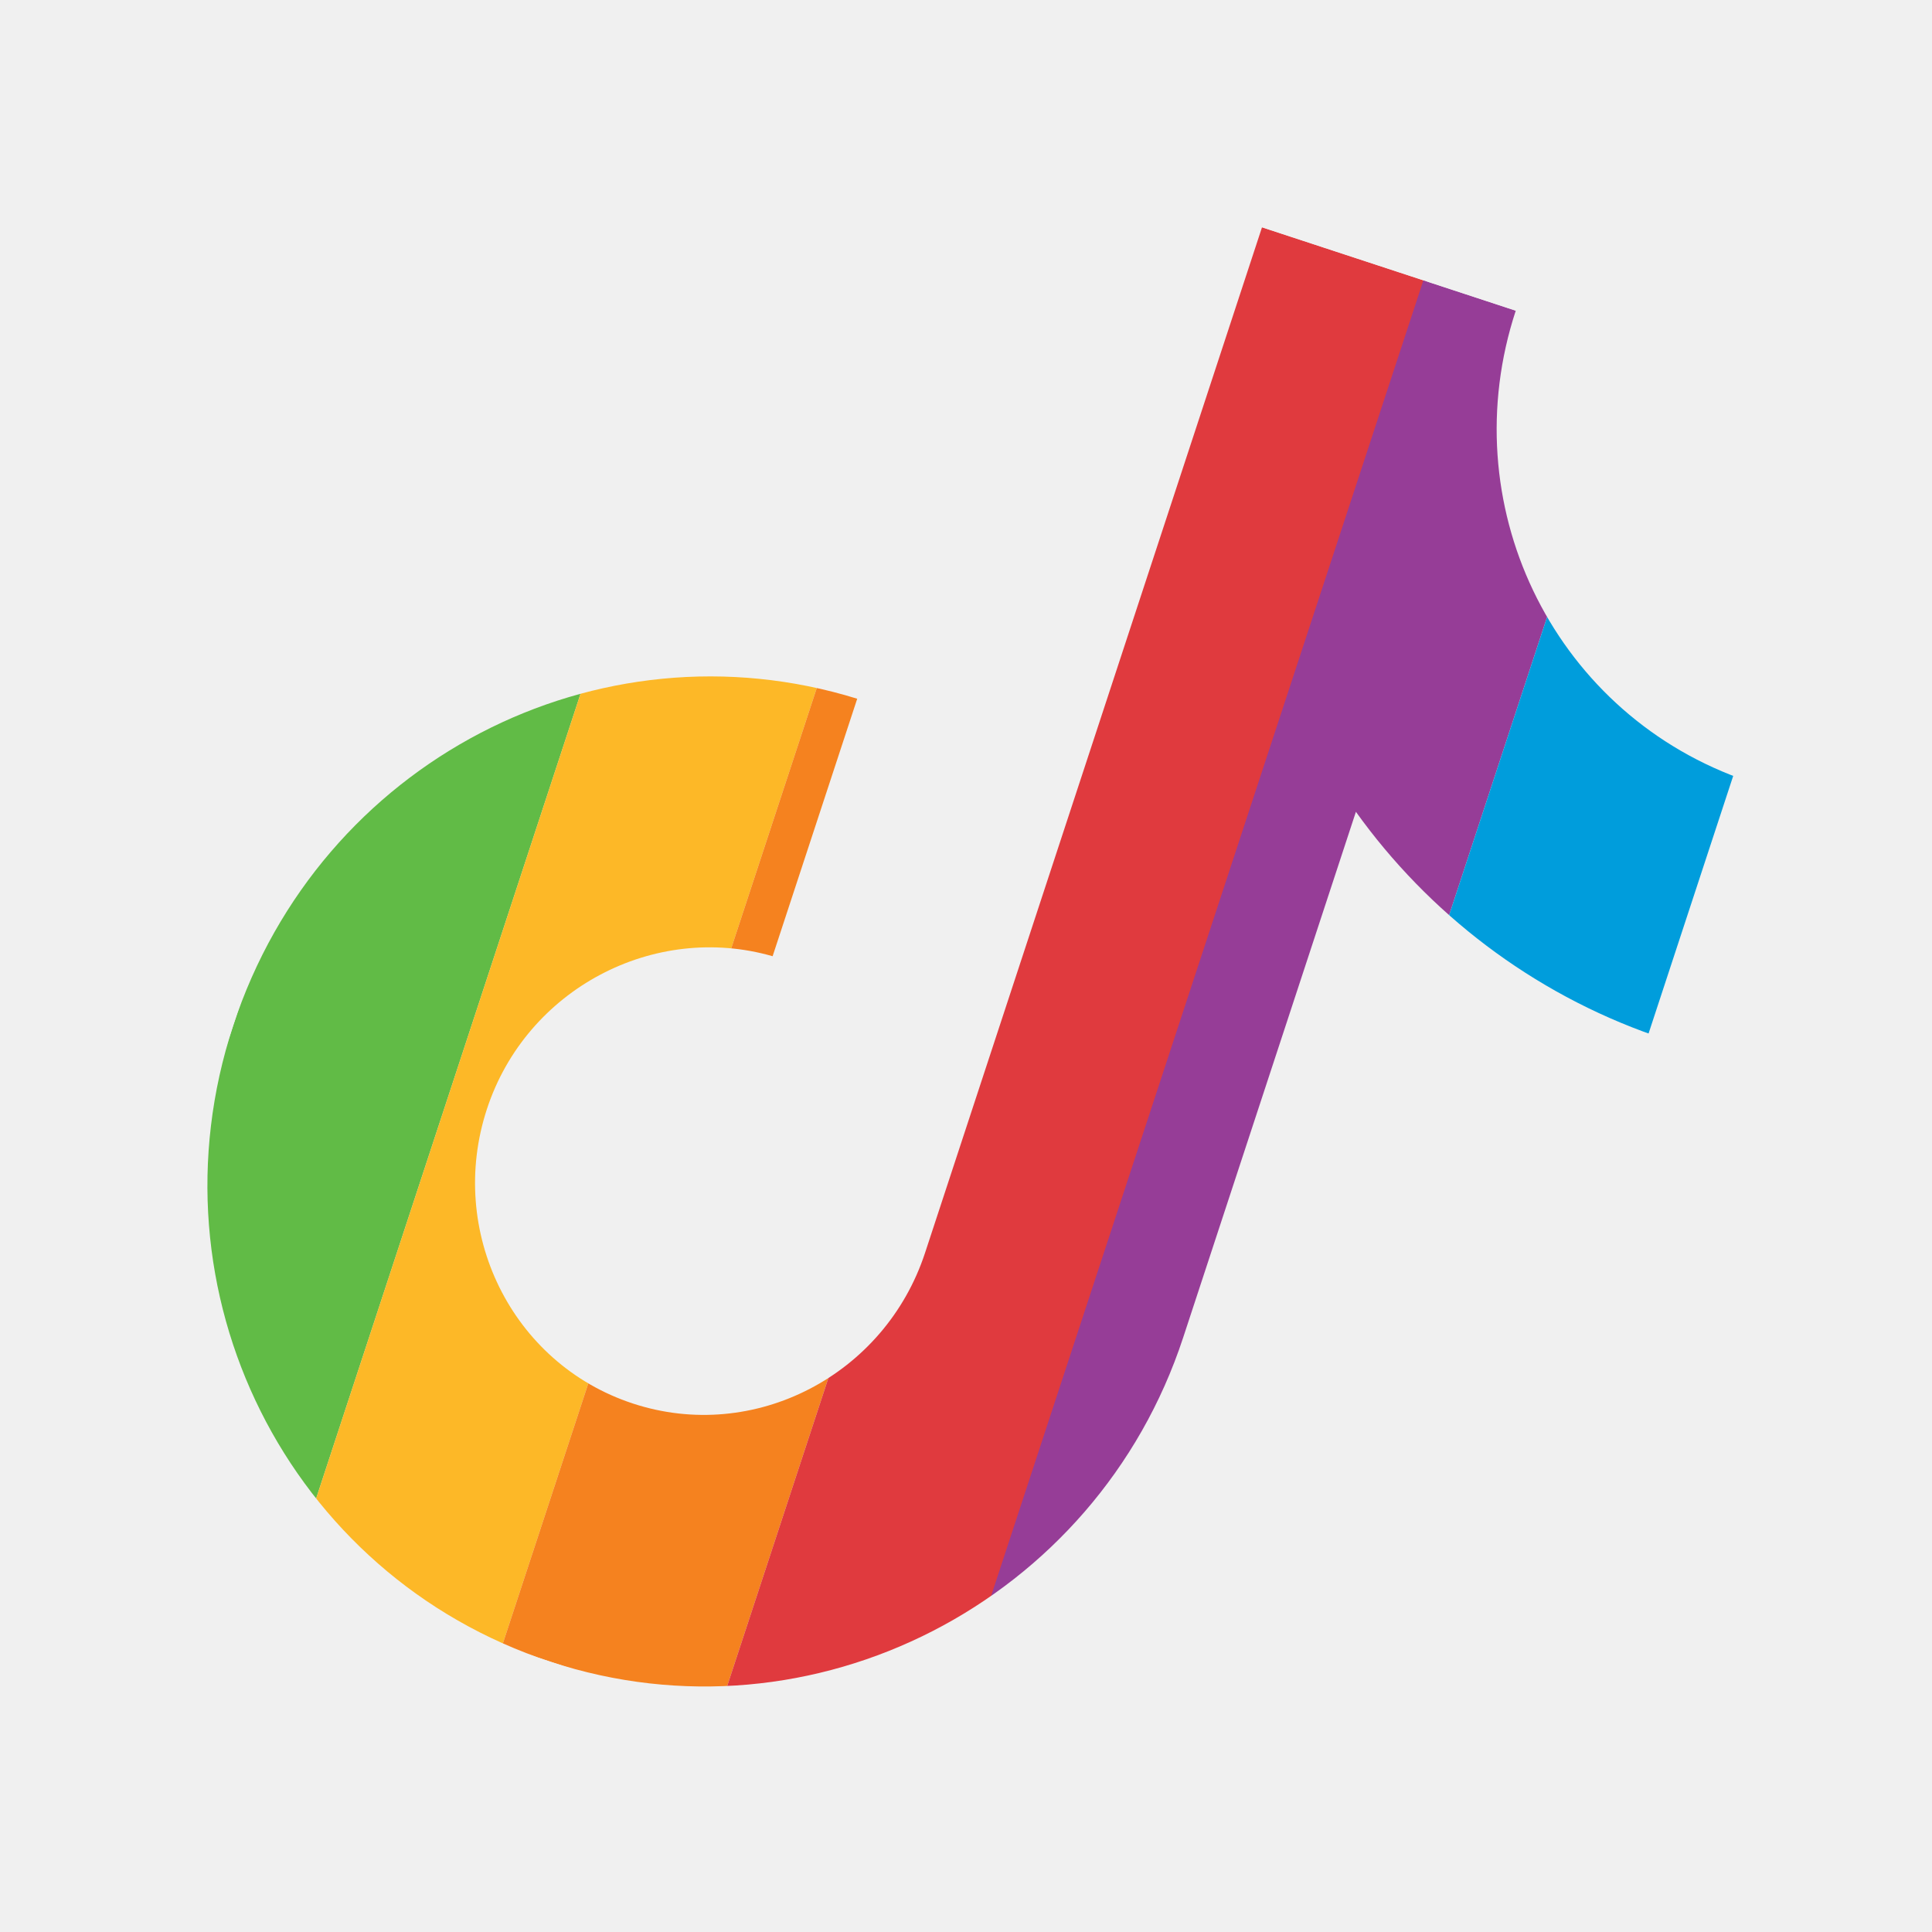
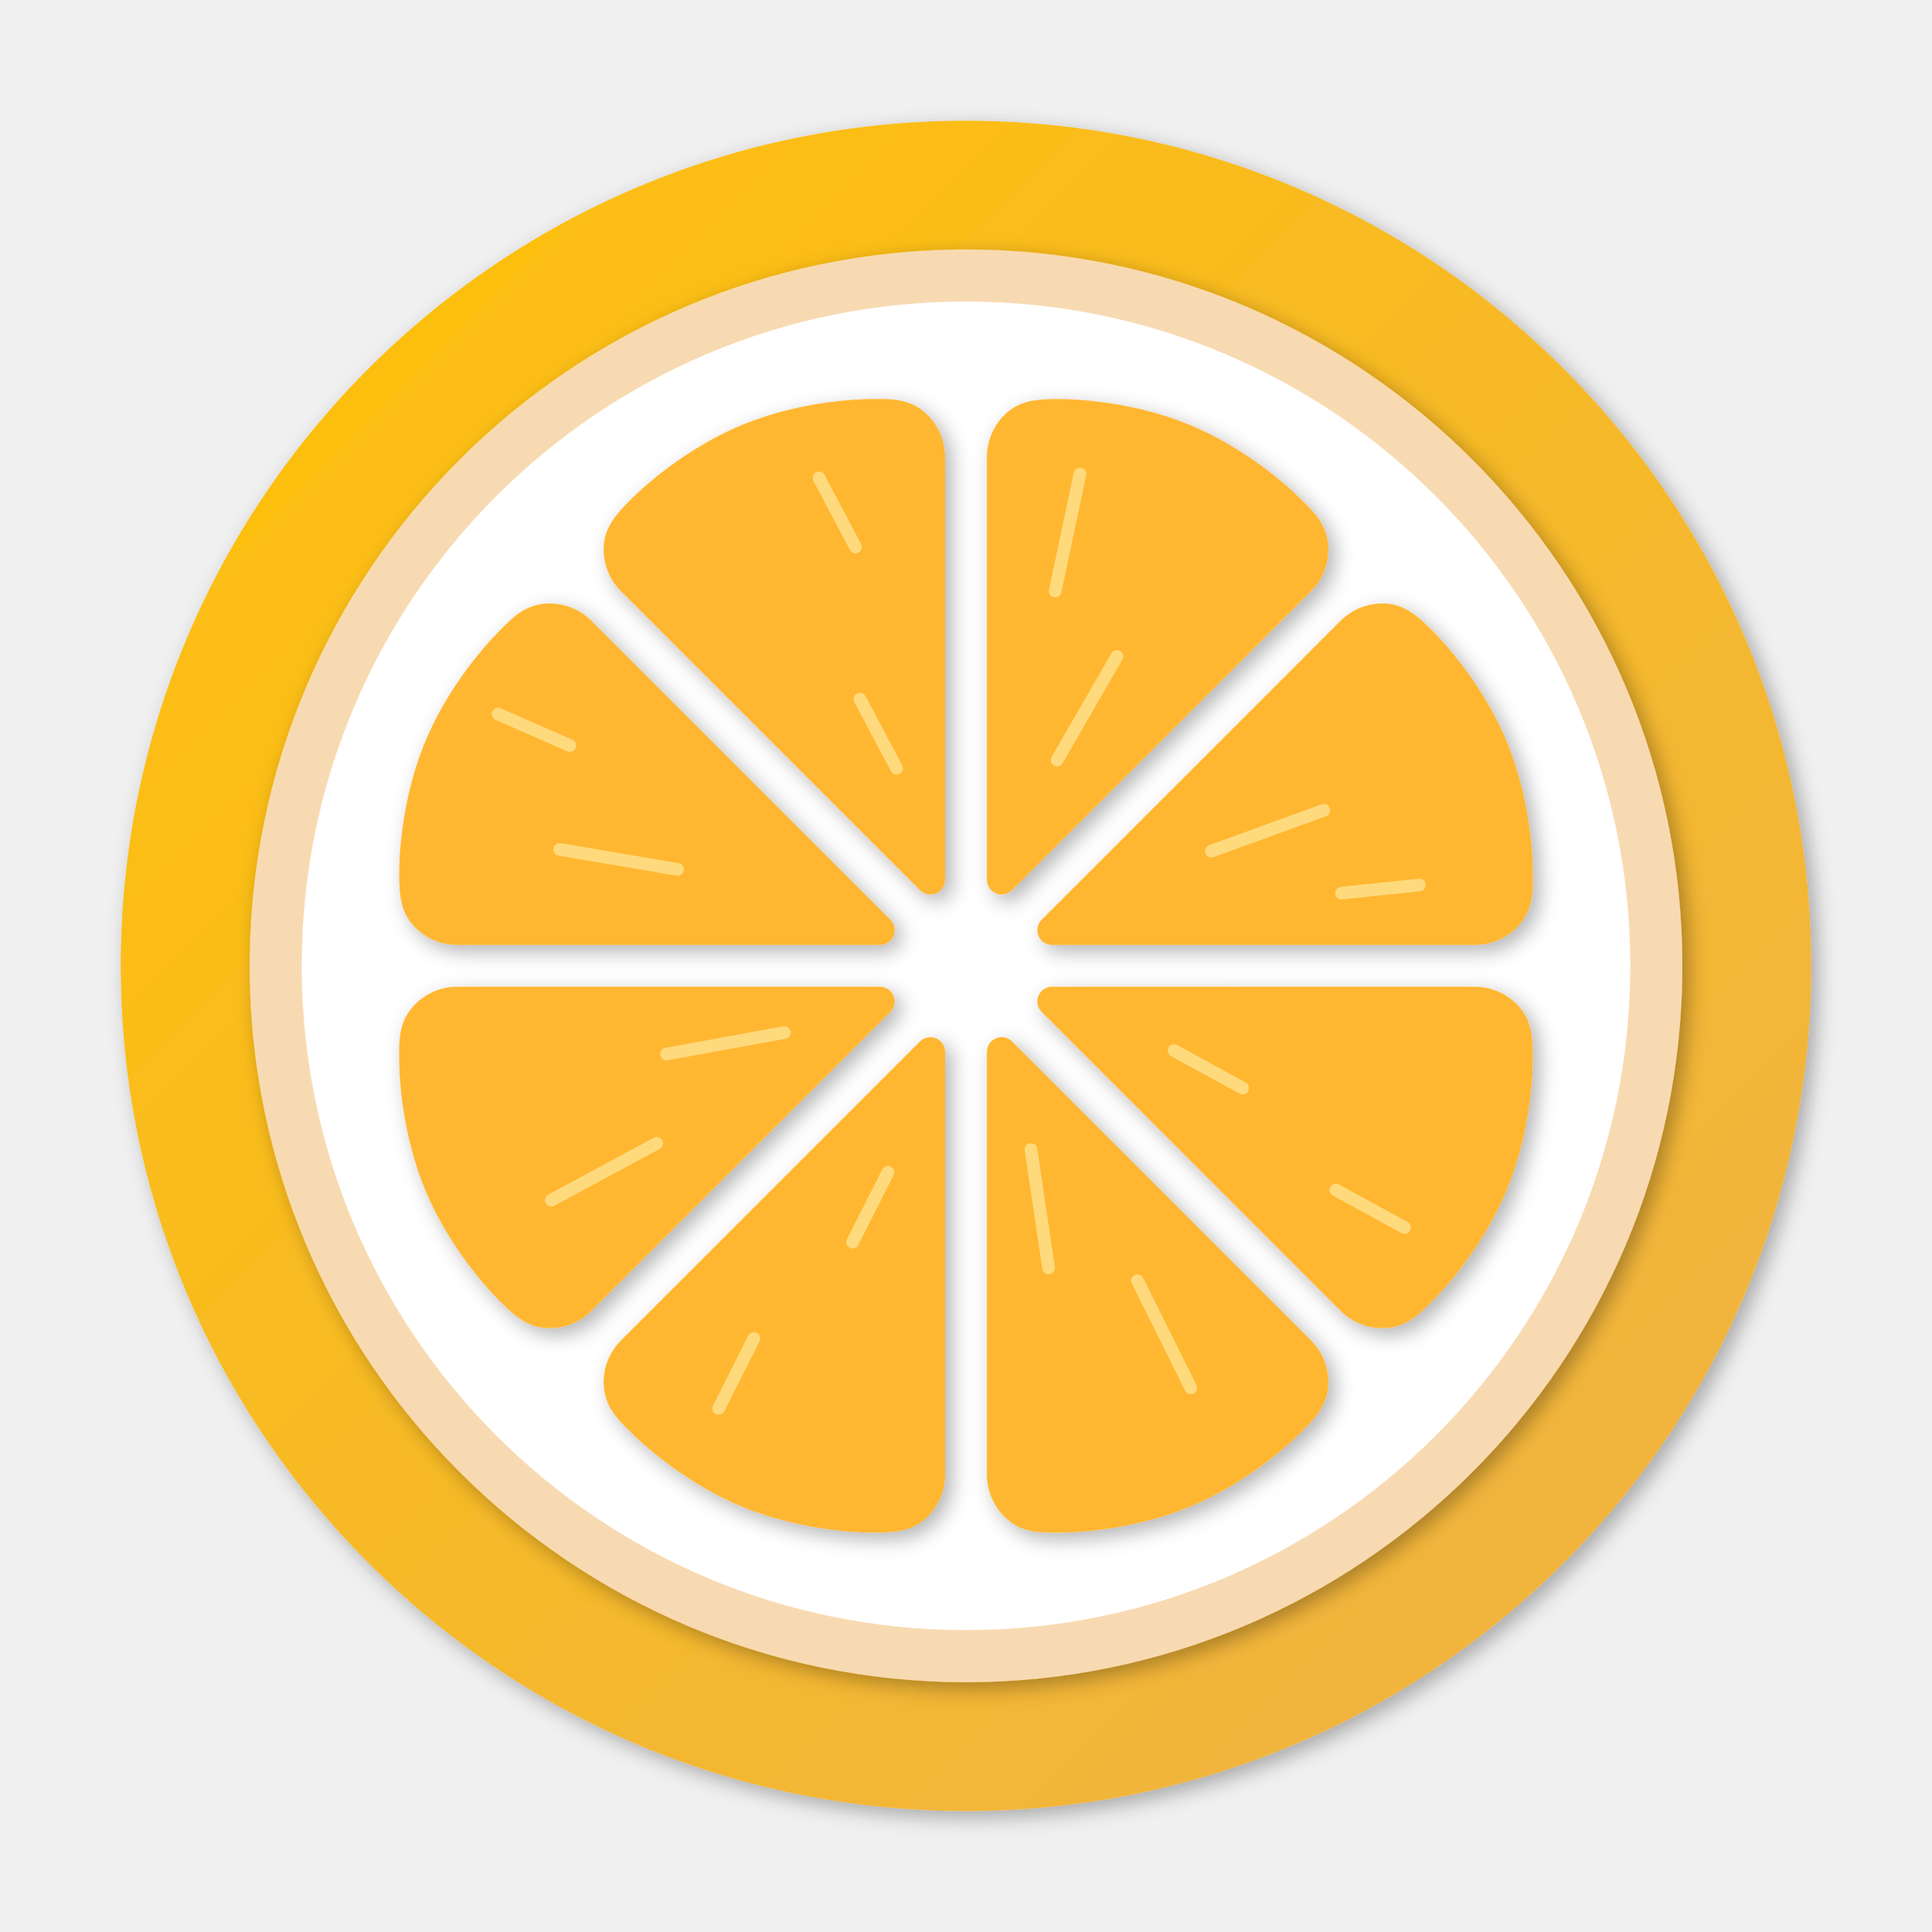
- <svg xmlns="http://www.w3.org/2000/svg" width="512" height="512" viewBox="0 0 512 512" fill="none">
-   <mask id="mask0_185_16" style="mask-type:alpha" maskUnits="userSpaceOnUse" x="54" y="60" width="407" height="387">
-     <path d="M401.69 82.333L334.444 60.239L245.144 332.032C234.504 364.416 199.901 382.519 167.715 371.945C135.529 361.37 118.405 326.271 129.046 293.886C139.495 262.082 173.334 244.367 204.751 253.408L227.171 185.171C158.396 163.855 84.79 201.821 61.8 271.792C38.62 342.344 76.325 417.521 145.87 440.371C215.414 463.22 290.549 424.476 313.539 354.503L359.329 215.137C378.538 241.952 405.964 263.136 438.535 274.479L460.955 206.241C410.948 187.889 384.97 133.222 401.69 82.333Z" fill="white" />
-   </mask>
-   <g mask="url(#mask0_185_16)">
-     <rect x="151.1" width="60" height="420" transform="rotate(18.1883 151.1 0)" fill="#61BB46" />
-     <rect x="208.102" y="18.729" width="59" height="420" transform="rotate(18.1883 208.102 18.7285)" fill="#FDB827" />
-     <rect x="264.154" y="37.145" width="60" height="420" transform="rotate(18.1883 264.154 37.1445)" fill="#F5821F" />
-     <rect x="321.156" y="55.873" width="60" height="420" transform="rotate(18.1883 321.156 55.873)" fill="#E03A3E" />
-     <rect x="377.208" y="74.29" width="59" height="420" transform="rotate(18.1883 377.208 74.29)" fill="#963D97" />
-     <rect x="433.26" y="92.706" width="60" height="420" transform="rotate(18.1883 433.26 92.7061)" fill="#009DDC" />
+ <svg xmlns="http://www.w3.org/2000/svg" height="512px" width="512px" version="1.1" id="_x34_" viewBox="0 0 512 512" xml:space="preserve" fill="#000000" transform="matrix(1, 0, 0, 1, 0, 0)">
+   <g transform="translate(32, 32) scale(0.875)">
+     <defs>
+       <linearGradient id="outerGradient" x1="0%" y1="0%" x2="100%" y2="100%">
+         <stop offset="0%" style="stop-color:#FFC107;stop-opacity:1" />
+         <stop offset="100%" style="stop-color:#EEB248;stop-opacity:1" />
+       </linearGradient>
+       <filter id="shadow" x="-20%" y="-20%" width="140%" height="140%">
+         <feGaussianBlur in="SourceAlpha" stdDeviation="3" />
+         <feOffset dx="2" dy="2" result="offsetblur" />
+         <feComponentTransfer>
+           <feFuncA type="linear" slope="0.3" />
+         </feComponentTransfer>
+         <feMerge>
+           <feMergeNode />
+           <feMergeNode in="SourceGraphic" />
+         </feMerge>
+       </filter>
+     </defs>
+     <g id="SVGRepo_bgCarrier" stroke-width="0" />
+     <g id="SVGRepo_tracerCarrier" stroke-linecap="round" stroke-linejoin="round" />
+     <g id="SVGRepo_iconCarrier">
+       <g>
+         <g>
+           <path style="fill:url(#outerGradient);filter:url(#shadow);" d="M512,255.964c0,141.118-114.845,255.964-256.037,255.964c-46.451,0-90.116-12.475-127.688-34.197 c-38.967-22.529-71.549-55.112-94.078-94.078C12.475,346.079,0,302.416,0,255.964C0,114.773,114.845,0,255.963,0 c59.148,0,113.673,20.107,157.042,53.864C429.81,67,445,82.117,458.063,98.922C491.893,142.292,512,196.816,512,255.964z">
+           </path>
+           <path style="fill:#F8DAB2;filter:url(#shadow);" d="M255.993,472.906c-119.622,0-216.945-97.327-216.945-216.956 c0-119.629,97.323-216.956,216.945-216.956c119.636,0,216.956,97.327,216.956,216.956 C472.949,375.579,375.629,472.906,255.993,472.906z">
+           </path>
+           <path style="fill:#FFFFFF;" d="M457.197,255.95c0,111.115-90.075,201.193-201.204,201.193 c-111.109,0-201.183-90.078-201.183-201.193S144.884,54.756,255.993,54.756C367.122,54.756,457.197,144.835,457.197,255.95z">
+           </path>
+           <g>
+             <g>
+               <path style="fill:#FFB730;filter:url(#shadow);" d="M151.492,369.409c-3.776,3.776-5.662,9.04-5.145,14.358c0.509,5.314,3.504,9.03,7.804,13.104 c0,0,13.867,14.533,34.005,22.875c20.138,8.342,40.218,7.865,40.218,7.865c5.561,0.011,10.663-0.343,14.784-3.74 c4.128-3.397,6.514-8.453,6.514-13.795l-0.007-128.053c0-1.81-1.082-3.436-2.752-4.128c-1.67-0.688-3.591-0.308-4.866,0.967 L151.492,369.409z">
+               </path>
+               <path style="fill:#FFB730;filter:url(#shadow);" d="M360.508,142.488c3.776-3.776,5.661-9.036,5.16-14.354c-0.523-5.314-3.512-9.03-7.819-13.104 c0,0-13.859-14.537-33.997-22.875c-20.137-8.345-40.225-7.865-40.225-7.865c-5.561-0.011-10.663,0.343-14.785,3.74 c-4.121,3.397-6.507,8.453-6.507,13.796v128.053c0,1.806,1.09,3.437,2.759,4.128c1.663,0.688,3.583,0.308,4.866-0.967 L360.508,142.488z">
+               </path>
+             </g>
+             <g>
+               <path style="fill:#FFB730;filter:url(#shadow);" d="M101.875,262.281c-5.346,0-10.398,2.383-13.792,6.508c-3.401,4.124-3.906,8.865-3.748,14.795 c0,0-0.481,20.076,7.862,40.214c8.345,20.134,22.889,33.997,22.889,33.997c3.924,3.938,7.776,7.295,13.097,7.811 c5.31,0.516,10.581-1.372,14.35-5.149l90.562-90.551c1.276-1.279,1.656-3.196,0.961-4.87c-0.688-1.666-2.314-2.756-4.128-2.756 H101.875z">
+               </path>
+               <path style="fill:#FFB730;filter:url(#shadow);" d="M410.128,249.619c5.339,0,10.405-2.39,13.788-6.508c3.397-4.132,3.913-8.865,3.748-14.795 c0,0,0.48-20.076-7.862-40.214c-8.349-20.137-22.882-33.994-22.882-33.994c-3.92-3.941-7.783-7.302-13.108-7.815 c-5.31-0.516-10.578,1.372-14.361,5.149l-90.54,90.552c-1.275,1.272-1.663,3.196-0.967,4.87 c0.688,1.666,2.329,2.756,4.128,2.756H410.128z">
+               </path>
+             </g>
+             <g>
+               <path style="fill:#FFB730;filter:url(#shadow);" d="M142.534,151.442c-3.769-3.78-9.04-5.665-14.35-5.149c-5.321,0.512-9.026,3.508-13.097,7.811 c0,0-14.544,13.86-22.889,33.994c-8.342,20.141-7.862,40.217-7.862,40.217c0,5.565,0.347,10.664,3.748,14.795 c3.393,4.118,8.446,6.508,13.792,6.508h128.053c1.813,0,3.44-1.09,4.128-2.759c0.695-1.67,0.316-3.594-0.967-4.866 L142.534,151.442z">
+               </path>
+               <path style="fill:#FFB730;filter:url(#shadow);" d="M369.451,360.458c3.784,3.773,9.051,5.665,14.361,5.149c5.325-0.516,9.037-3.508,13.108-7.815 c0,0,14.533-13.86,22.882-33.997c8.342-20.134,7.862-40.211,7.862-40.211c0.007-5.565-0.351-10.671-3.748-14.795 c-3.383-4.125-8.449-6.511-13.788-6.511l-128.057,0.004c-1.799,0-3.433,1.09-4.128,2.756c-0.696,1.67-0.316,3.591,0.967,4.87 L369.451,360.458z">
+               </path>
+             </g>
+             <g>
+               <path style="fill:#FFB730;filter:url(#shadow);" d="M249.665,101.822c0.007-5.339-2.38-10.395-6.508-13.796c-4.12-3.397-8.85-3.902-14.784-3.74 c0,0-20.08-0.481-40.218,7.858c-20.137,8.345-34.005,22.886-34.005,22.886c-3.934,3.924-7.295,7.783-7.804,13.1 c-0.517,5.321,1.369,10.581,5.145,14.358l90.555,90.544c1.275,1.283,3.196,1.659,4.866,0.971 c1.669-0.688,2.752-2.322,2.752-4.124V101.822z">
+               </path>
+               <path style="fill:#FFB730;filter:url(#shadow);" d="M262.335,410.075c0,5.342,2.386,10.398,6.507,13.795c4.121,3.393,8.865,3.906,14.785,3.74 c0,0,20.087,0.477,40.225-7.865c20.138-8.342,33.997-22.875,33.997-22.875c3.942-3.931,7.296-7.79,7.819-13.108 c0.501-5.314-1.383-10.578-5.16-14.354l-90.548-90.552c-1.283-1.272-3.203-1.659-4.866-0.967 c-1.669,0.691-2.759,2.318-2.759,4.128V410.075z">
+               </path>
+             </g>
+           </g>
+           <g>
+             <path style="fill:#FFDA7D;" d="M168.965,224.875c1.042,0.177,1.743,1.168,1.566,2.209l0,0c-0.177,1.042-1.166,1.745-2.209,1.568 l-35.718-6.087c-1.042-0.177-1.741-1.168-1.566-2.21l0,0c0.179-1.041,1.168-1.743,2.21-1.565L168.965,224.875z">
+             </path>
+             <path style="fill:#FFDA7D;" d="M285.26,194.599c-0.527,0.918-1.698,1.23-2.614,0.705l0,0c-0.916-0.527-1.233-1.701-0.705-2.617 l18.085-31.395c0.527-0.916,1.701-1.23,2.618-0.702l0,0c0.914,0.527,1.228,1.698,0.701,2.614L285.26,194.599z">
+             </path>
+             <path style="fill:#FFDA7D;" d="M284.865,142.868c-0.218,1.038-1.235,1.696-2.268,1.478l0,0c-1.034-0.218-1.698-1.237-1.478-2.27 l7.516-35.445c0.222-1.034,1.239-1.694,2.27-1.476l0,0c1.031,0.22,1.696,1.237,1.474,2.27L284.865,142.868z">
+             </path>
+             <path style="fill:#FFDA7D;" d="M136.817,187.48c0.957,0.455,1.362,1.598,0.91,2.553l0,0c-0.455,0.954-1.598,1.362-2.55,0.909 l-21.7-9.505c-0.957-0.453-1.362-1.598-0.908-2.553l0,0c0.455-0.953,1.595-1.361,2.55-0.908L136.817,187.48z">
+             </path>
+             <path style="fill:#FFDA7D;" d="M236.683,195.251c0.466,0.95,0.075,2.098-0.874,2.563l0,0c-0.949,0.468-2.098,0.075-2.563-0.874 l-11.094-20.934c-0.468-0.949-0.07-2.095,0.878-2.563l0,0c0.949-0.463,2.094-0.075,2.559,0.876L236.683,195.251z">
+             </path>
+             <path style="fill:#FFDA7D;" d="M224.263,128.252c0.466,0.95,0.075,2.098-0.874,2.563l0,0c-0.949,0.468-2.098,0.077-2.561-0.874 l-11.094-20.934c-0.468-0.949-0.073-2.098,0.876-2.565l0,0c0.949-0.463,2.095-0.073,2.561,0.876L224.263,128.252z">
+             </path>
+             <path style="fill:#FFDA7D;" d="M330.985,223.003c-0.995,0.362-2.094-0.152-2.454-1.145l0,0c-0.362-0.993,0.152-2.094,1.147-2.454 l34.054-12.371c0.993-0.362,2.091,0.154,2.454,1.147l0,0c0.357,0.993-0.154,2.094-1.147,2.454L330.985,223.003z">
+             </path>
+             <path style="fill:#FFDA7D;" d="M273.783,311.894c-0.158-1.049,0.562-2.021,1.609-2.178l0,0c1.045-0.156,2.021,0.568,2.178,1.613 l5.339,35.836c0.156,1.046-0.568,2.021-1.614,2.176l0,0c-1.045,0.154-2.018-0.568-2.174-1.61L273.783,311.894z">
+             </path>
+             <path style="fill:#FFDA7D;" d="M306.23,352.18c-0.474-0.946-0.086-2.095,0.856-2.565l0,0c0.946-0.472,2.095-0.088,2.572,0.858 l16.137,32.44c0.47,0.946,0.083,2.098-0.863,2.567l0,0c-0.946,0.47-2.094,0.086-2.567-0.863L306.23,352.18z">
+             </path>
+             <path style="fill:#FFDA7D;" d="M369.901,235.846c-1.058,0.079-1.974-0.714-2.053-1.769l0,0c-0.077-1.055,0.716-1.974,1.769-2.05 l23.563-2.469c1.053-0.079,1.972,0.716,2.05,1.77l0,0c0.075,1.055-0.714,1.972-1.77,2.049L369.901,235.846z">
+             </path>
+             <path style="fill:#FFDA7D;" d="M318.045,283.27c-0.912-0.538-1.216-1.71-0.682-2.622l0,0c0.536-0.912,1.713-1.218,2.622-0.682 l20.786,11.367c0.912,0.534,1.214,1.71,0.675,2.622l0,0c-0.534,0.91-1.706,1.216-2.618,0.682L318.045,283.27z">
+             </path>
+             <path style="fill:#FFDA7D;" d="M367.042,325.496c-0.916-0.536-1.218-1.709-0.682-2.621l0,0c0.532-0.912,1.709-1.22,2.621-0.683 l20.784,11.367c0.914,0.536,1.214,1.71,0.682,2.625l0,0c-0.541,0.908-1.713,1.214-2.621,0.677L367.042,325.496z">
+             </path>
+             <path style="fill:#FFDA7D;" d="M200.608,274.278c1.041-0.192,2.035,0.496,2.23,1.538l0,0c0.188,1.038-0.5,2.038-1.542,2.228 l-35.644,6.513c-1.038,0.19-2.038-0.5-2.228-1.54l0,0c-0.188-1.038,0.5-2.038,1.54-2.226L200.608,274.278z">
+             </path>
+             <path style="fill:#FFDA7D;" d="M161.411,308.035c0.934-0.506,2.091-0.154,2.594,0.771l0,0c0.502,0.931,0.154,2.094-0.775,2.599 l-31.893,17.192c-0.934,0.5-2.094,0.152-2.595-0.779l0,0c-0.502-0.931-0.156-2.091,0.775-2.594L161.411,308.035z">
+             </path>
+             <path style="fill:#FFDA7D;" d="M230.667,317.575c0.506-0.929,1.67-1.271,2.599-0.767l0,0c0.931,0.504,1.275,1.67,0.767,2.598 l-10.679,21.15c-0.504,0.929-1.67,1.269-2.602,0.762l0,0c-0.927-0.504-1.271-1.666-0.765-2.595L230.667,317.575z">
+             </path>
+             <path style="fill:#FFDA7D;" d="M190.075,367.932c0.506-0.931,1.666-1.271,2.595-0.767l0,0c0.931,0.502,1.275,1.668,0.767,2.597 l-10.677,21.147c-0.506,0.931-1.67,1.269-2.602,0.767l0,0c-0.925-0.508-1.269-1.67-0.762-2.595L190.075,367.932z">
+             </path>
+           </g>
+         </g>
+       </g>
+     </g>
  </g>
</svg>
